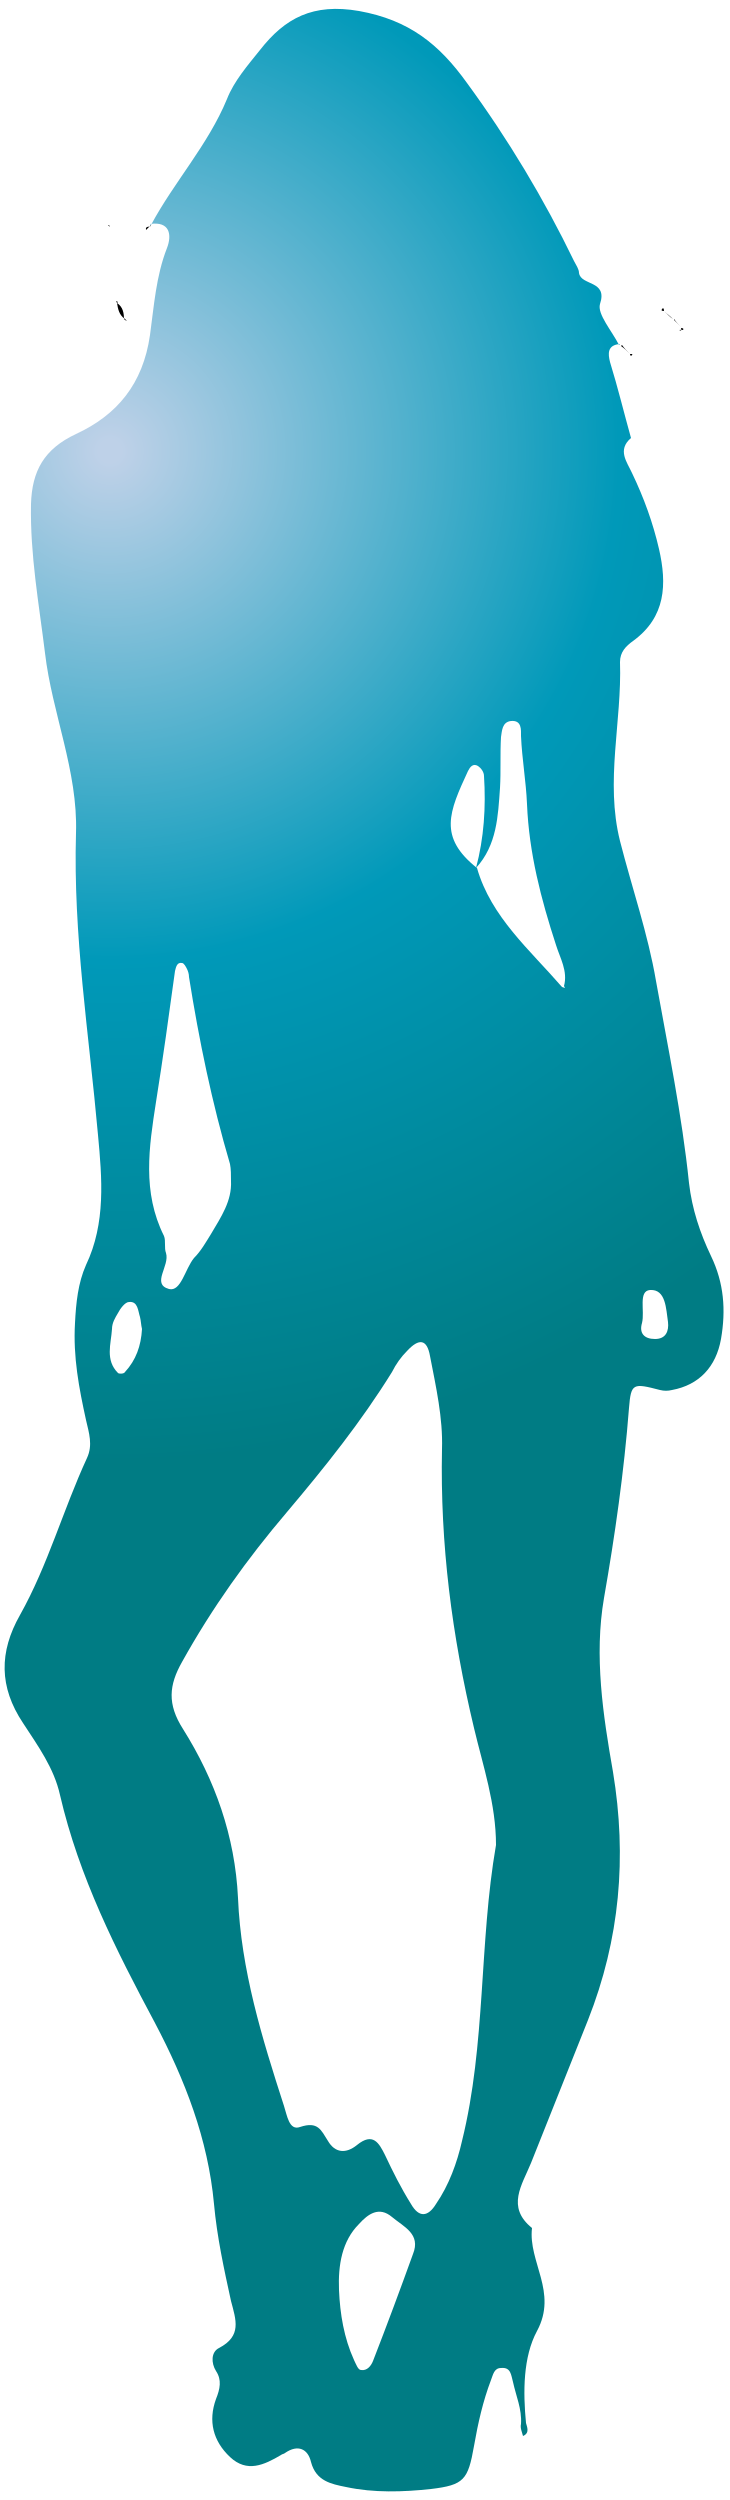
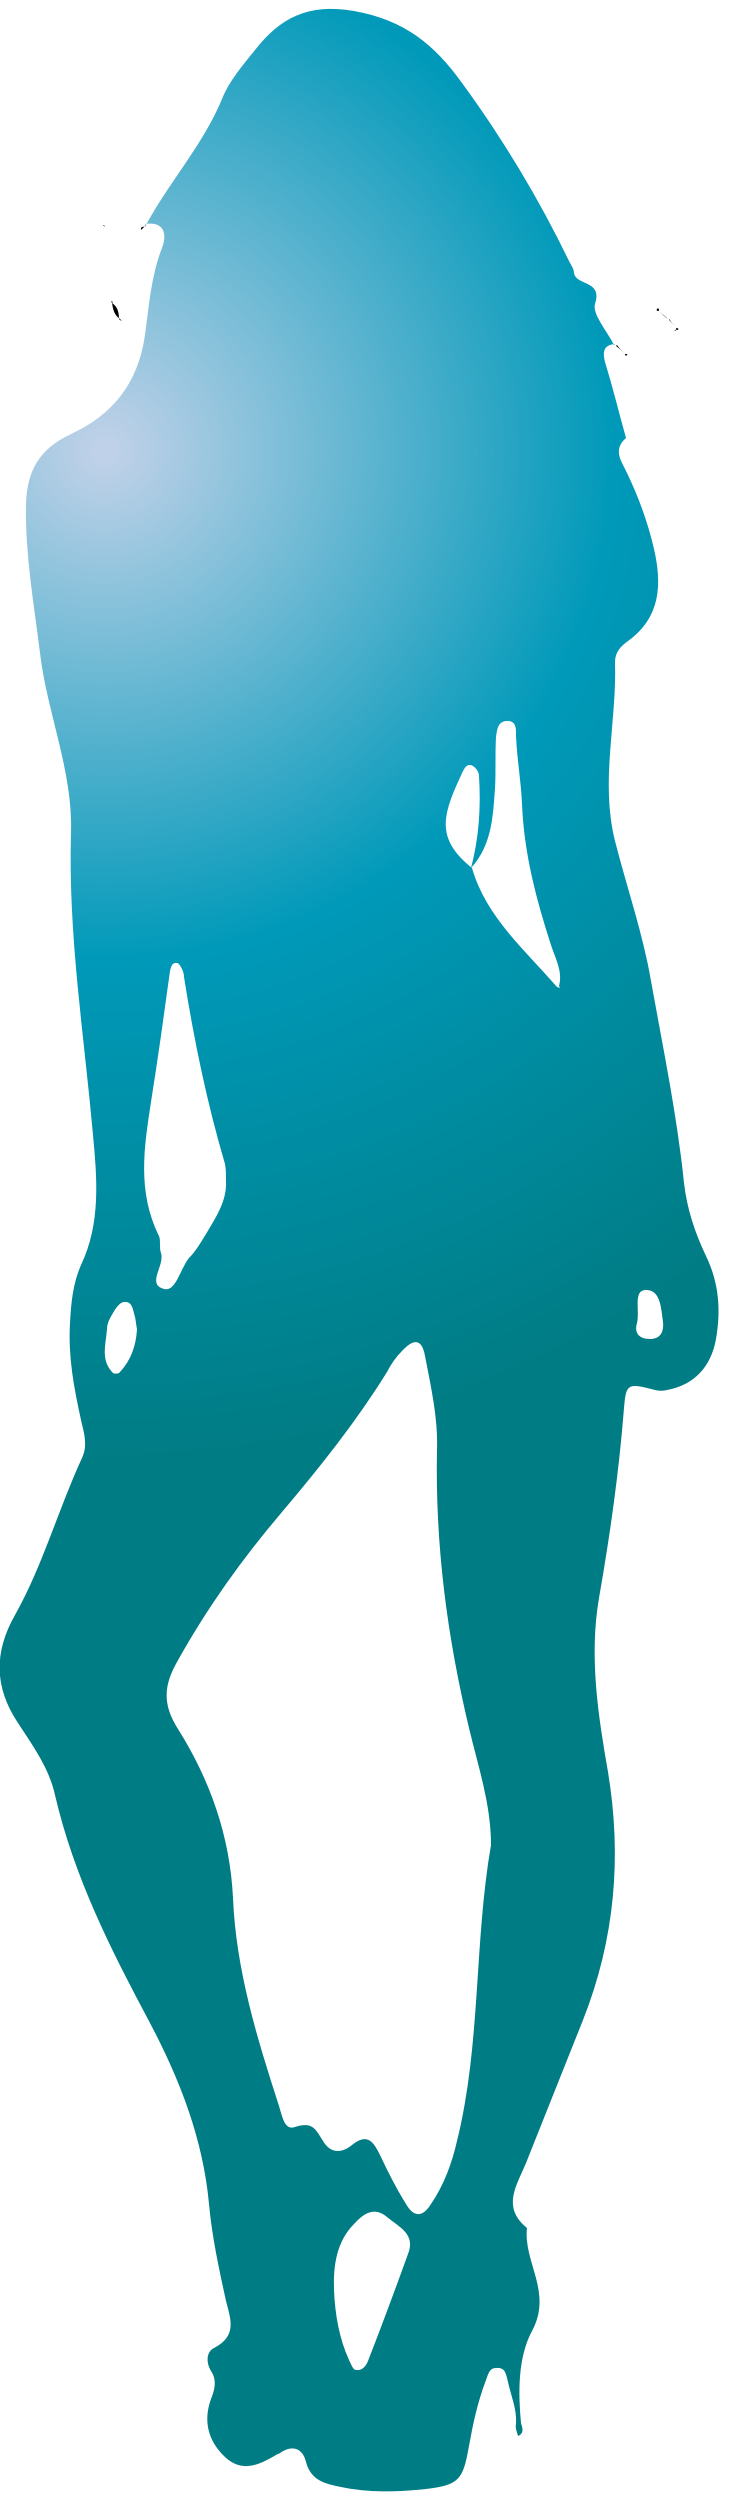
<svg xmlns="http://www.w3.org/2000/svg" version="1.1" id="Layer_1" x="0px" y="0px" viewBox="0 0 73 250" style="enable-background:new 0 0 73 250;" xml:space="preserve">
  <style type="text/css">
	.st0{fill:url(#SVGID_1_);}
</style>
  <g>
-     <radialGradient id="SVGID_1_" cx="11" cy="45.104" r="101.789" gradientUnits="userSpaceOnUse">
+     <radialGradient id="SVGID_1_" cx="10.539" cy="204.896" r="101.789" gradientTransform="matrix(1 0 0 -1 0 250)" gradientUnits="userSpaceOnUse">
      <stop offset="1.123600e-02" style="stop-color:#BED1E8" />
      <stop offset="0.5" style="stop-color:#0099B9" />
      <stop offset="0.994" style="stop-color:#007C84" />
    </radialGradient>
-     <path class="st0" d="M63.1,43.8c-1.4,1.2-0.4,2.4,0.1,3.5c1.2,2.5,2.1,5,2.7,7.6c0.8,3.5,0.7,6.8-2.6,9.2c-0.7,0.5-1.3,1.1-1.3,2.1   c0.2,6-1.5,11.9,0,17.9c1.2,4.7,2.8,9.3,3.6,14c1.2,6.7,2.6,13.4,3.3,20.2c0.3,2.6,1.1,5,2.2,7.3c1.3,2.7,1.5,5.4,1,8.3   c-0.5,2.8-2.2,4.6-4.9,5.1c-0.4,0.1-0.8,0.1-1.2,0c-2.7-0.7-2.9-0.7-3.1,1.8c-0.5,6.4-1.4,12.7-2.5,19c-1,5.8-0.1,11.7,0.9,17.4   c1.4,8.5,0.7,16.7-2.5,24.8c-1.9,4.8-3.8,9.5-5.7,14.3c-0.9,2.2-2.5,4.4,0.1,6.5c-0.4,3.4,2.6,6.4,0.5,10.3   c-1.4,2.6-1.4,6.1-1.1,9.2c0.1,0.4,0.4,1-0.3,1.3c-0.1-0.4-0.3-0.8-0.2-1.2c0.1-1.5-0.5-2.8-0.8-4.2c-0.2-0.7-0.2-1.5-1.2-1.4   c-0.7,0-0.8,0.7-1,1.2c-0.8,2.1-1.3,4.3-1.7,6.6c-0.6,3.4-1,3.9-4.3,4.3c-2.8,0.3-5.7,0.4-8.5-0.2c-1.5-0.3-3-0.6-3.5-2.5   c-0.3-1.3-1.3-1.8-2.6-0.9c-0.1,0.1-0.3,0.1-0.4,0.2c-1.7,1-3.4,1.8-5.1,0.2c-1.7-1.6-2.2-3.6-1.4-5.8c0.4-1,0.6-1.9,0-2.8   c-0.5-0.8-0.5-1.9,0.3-2.3c2.3-1.2,1.7-2.8,1.2-4.7c-0.7-3.2-1.4-6.4-1.7-9.7c-0.6-6.5-2.9-12.4-5.9-18.1   c-3.9-7.3-7.6-14.6-9.5-22.8c-0.6-2.7-2.2-4.9-3.7-7.2c-2.4-3.6-2.4-7.1-0.3-10.8c2.8-5,4.3-10.5,6.7-15.7c0.6-1.3,0.2-2.5-0.1-3.8   c-0.7-3.2-1.3-6.3-1.1-9.7c0.1-2,0.3-4,1.1-5.8c2-4.2,1.6-8.7,1.2-13c-0.9-10.1-2.5-20-2.2-30.2c0.2-6.2-2.4-12-3.1-18   c-0.6-4.9-1.5-9.8-1.4-14.9c0.1-3.3,1.3-5.5,4.5-7c4.1-1.9,6.7-5,7.4-9.9c0.4-2.9,0.6-5.9,1.7-8.7c0.5-1.3,0.3-2.7-1.7-2.4l0.1,0.1   c2.3-4.3,5.7-8,7.6-12.6c0.7-1.8,2.1-3.4,3.3-4.9c2.5-3.2,5.3-4.7,9.9-3.9c5,0.9,8,3.3,10.8,7.2c4.1,5.6,7.7,11.6,10.7,17.8   c0.2,0.4,0.5,0.8,0.5,1.2c0.2,1.3,2.9,0.7,2.1,3.1c-0.3,1,1.2,2.7,1.9,4.1l0.1-0.1c-1.3,0.1-1.2,1-1,1.8   C61.8,38.8,62.4,41.3,63.1,43.8L63.1,43.8z M56.2,98.7l0.3,0.1l-0.1-0.2c0.4-1.5-0.4-2.8-0.8-4.1c-1.5-4.6-2.7-9.2-2.9-14.1   c-0.1-2.3-0.5-4.5-0.6-6.8c0-0.6,0.1-1.6-1-1.5c-0.9,0.1-0.9,1-1,1.6c-0.1,1.7,0,3.4-0.1,5.1c-0.2,2.8-0.3,5.7-2.4,8   c0.8-3,1-6.1,0.8-9.2c0-0.4-0.3-0.8-0.6-1c-0.5-0.3-0.8,0.1-1,0.5c-1.9,4.1-3,6.6,0.9,9.7C49.1,91.7,53,95,56.2,98.7z M49.6,184.5   c0-4.1-1.3-7.9-2.2-11.7c-2.2-9.2-3.4-18.4-3.2-27.9c0.1-3.1-0.6-6.2-1.2-9.3c-0.3-1.7-1.1-1.8-2.3-0.5c-0.6,0.6-1.1,1.3-1.5,2.1   c-3.1,5-6.7,9.5-10.5,14c-4,4.7-7.5,9.6-10.5,15c-1.3,2.3-1.5,4.2,0.1,6.7c3.2,5.1,5.2,10.7,5.5,16.9c0.3,7.2,2.4,14,4.6,20.8   c0.3,0.9,0.5,2.5,1.6,2.1c1.8-0.6,2.1,0.3,2.8,1.4c0.7,1.2,1.8,1.3,2.9,0.4c1.6-1.3,2.2-0.2,2.8,1c0.8,1.7,1.6,3.3,2.6,4.9   c0.8,1.4,1.7,1.3,2.5,0c1.3-1.9,2.1-4.1,2.6-6.3C48.6,204.4,47.9,194.3,49.6,184.5z M23.1,118.1c0-0.6,0-1.2-0.1-1.7   c-1.8-6.1-3.1-12.4-4.1-18.7c0-0.3-0.1-0.6-0.2-0.8c-0.1-0.2-0.3-0.6-0.5-0.6c-0.5-0.1-0.6,0.4-0.7,0.8c-0.6,4.4-1.2,8.7-1.9,13.1   c-0.7,4.5-1.4,9,0.8,13.4c0.2,0.5,0,1.2,0.2,1.7c0.4,1.3-1.5,3.1,0.3,3.6c1.2,0.3,1.6-2,2.5-3.1c0.7-0.7,1.2-1.6,1.7-2.4   C22.1,121.7,23.2,120.1,23.1,118.1z M33.9,229c0.1,2.4,0.5,4.8,1.5,7c0.2,0.4,0.4,1,0.7,1c0.6,0.1,1-0.4,1.2-0.9   c1.4-3.6,2.7-7.1,4-10.7c0.8-2-0.9-2.7-2.1-3.7c-1.3-1.1-2.4-0.3-3.3,0.7C34.2,224.1,33.8,226.5,33.9,229z M14.2,132.9   c-0.1-0.4-0.1-0.8-0.2-1.2c-0.2-0.6-0.2-1.6-1.1-1.5c-0.4,0-0.9,0.7-1.1,1.1c-0.3,0.5-0.6,1-0.6,1.6c-0.1,1.5-0.7,3.1,0.6,4.4   c0.1,0.1,0.6,0.1,0.7-0.1C13.6,136,14.1,134.6,14.2,132.9z M66.8,132.2c-0.2-1.3-0.2-3.3-1.8-3.2c-1.2,0.1-0.5,2.1-0.8,3.3   c-0.3,1,0.2,1.6,1.3,1.6C66.6,133.9,66.9,133.1,66.8,132.2z" />
-     <path d="M15.1,22.5c-0.2,0.2-0.3,0.3-0.5,0.5C14.5,22.5,15.1,22.8,15.1,22.5L15.1,22.5z" />
-     <path d="M11.7,30.3c0.6,0.4,0.7,1,0.7,1.7l0.1-0.1C11.9,31.5,11.8,30.9,11.7,30.3L11.7,30.3z" />
-     <path d="M10.9,22.5L10.9,22.5L10.9,22.5z" />
-     <polygon points="10.8,22.5 11,22.7 10.9,22.5  " />
-     <polygon points="11.8,30.2 11.6,30.1 11.7,30.3  " />
-     <path d="M66.4,31.1c0-0.1,0-0.2-0.1-0.3C66.1,31,66.1,31.1,66.4,31.1L66.4,31.1z" />
-     <path d="M67.3,31.9c-0.3-0.3-0.6-0.5-0.9-0.8l0,0C66.7,31.4,67,31.7,67.3,31.9L67.3,31.9z" />
-     <polygon points="12.5,32 12.7,32.1 12.5,31.9  " />
-     <path d="M68.2,32.8c-0.3-0.3-0.6-0.6-0.8-0.9l0,0.1C67.6,32.2,67.9,32.5,68.2,32.8L68.2,32.8z" />
-     <path d="M68.1,32.8c0.2,0.5-0.5,0.1,0.1,0.2C68.4,33,68.4,32.8,68.1,32.8L68.1,32.8z" />
-     <path d="M63,35.4c-0.3-0.3-0.6-0.6-0.8-0.9l-0.1,0.1C62.4,34.8,62.7,35.1,63,35.4L63,35.4z" />
-     <path d="M63,35.4c0,0.1,0.1,0.2,0.1,0.2C63.3,35.4,63.3,35.4,63,35.4L63,35.4z" />
-     <path d="M63,43.9L63,43.9L63,43.9z" />
+     <path class="st0" d="M62.6,43.8c-1.4,1.2-0.4,2.4,0.1,3.5c1.2,2.5,2.1,5,2.7,7.6c0.8,3.5,0.7,6.8-2.6,9.2c-0.7,0.5-1.3,1.1-1.3,2.1   c0.2,6-1.5,11.9,0,17.9c1.2,4.7,2.8,9.3,3.6,14c1.2,6.7,2.6,13.4,3.3,20.2c0.3,2.6,1.1,5,2.2,7.3c1.3,2.7,1.5,5.4,1,8.3   c-0.5,2.8-2.2,4.6-4.9,5.1c-0.4,0.1-0.8,0.1-1.2,0c-2.7-0.7-2.9-0.7-3.1,1.8c-0.5,6.4-1.4,12.7-2.5,19c-1,5.8-0.1,11.7,0.9,17.4   c1.4,8.5,0.7,16.7-2.5,24.8c-1.9,4.8-3.8,9.5-5.7,14.3c-0.9,2.2-2.5,4.4,0.1,6.5c-0.4,3.4,2.6,6.4,0.5,10.3   c-1.4,2.6-1.4,6.1-1.1,9.2c0.1,0.4,0.4,1-0.3,1.3c-0.1-0.4-0.3-0.8-0.2-1.2c0.1-1.5-0.5-2.8-0.8-4.2c-0.2-0.7-0.2-1.5-1.2-1.4   c-0.7,0-0.8,0.7-1,1.2c-0.8,2.1-1.3,4.3-1.7,6.6c-0.6,3.4-1,3.9-4.3,4.3c-2.8,0.3-5.7,0.4-8.5-0.2c-1.5-0.3-3-0.6-3.5-2.5   c-0.3-1.3-1.3-1.8-2.6-0.9c-0.1,0.1-0.3,0.1-0.4,0.2c-1.7,1-3.4,1.8-5.1,0.2s-2.2-3.6-1.4-5.8c0.4-1,0.6-1.9,0-2.8   c-0.5-0.8-0.5-1.9,0.3-2.3c2.3-1.2,1.7-2.8,1.2-4.7c-0.7-3.2-1.4-6.4-1.7-9.7c-0.6-6.5-2.9-12.4-5.9-18.1   c-3.9-7.3-7.6-14.6-9.5-22.8c-0.6-2.7-2.2-4.9-3.7-7.2c-2.4-3.6-2.4-7.1-0.3-10.8c2.8-5,4.3-10.5,6.7-15.7c0.6-1.3,0.2-2.5-0.1-3.8   c-0.7-3.2-1.3-6.3-1.1-9.7c0.1-2,0.3-4,1.1-5.8c2-4.2,1.6-8.7,1.2-13c-0.9-10.1-2.5-20-2.2-30.2c0.2-6.2-2.4-12-3.1-18   c-0.6-4.9-1.5-9.8-1.4-14.9c0.1-3.3,1.3-5.5,4.5-7c4.1-1.9,6.7-5,7.4-9.9c0.4-2.9,0.6-5.9,1.7-8.7c0.5-1.3,0.3-2.7-1.7-2.4l0.1,0.1   c2.3-4.3,5.7-8,7.6-12.6c0.7-1.8,2.1-3.4,3.3-4.9c2.5-3.2,5.3-4.7,9.9-3.9c5,0.9,8,3.3,10.8,7.2c4.1,5.6,7.7,11.6,10.7,17.8   c0.2,0.4,0.5,0.8,0.5,1.2c0.2,1.3,2.9,0.7,2.1,3.1c-0.3,1,1.2,2.7,1.9,4.1l0.1-0.1c-1.3,0.1-1.2,1-1,1.8   C61.3,38.8,61.9,41.3,62.6,43.8L62.6,43.8z M55.7,98.7l0.3,0.1l-0.1-0.2c0.4-1.5-0.4-2.8-0.8-4.1c-1.5-4.6-2.7-9.2-2.9-14.1   c-0.1-2.3-0.5-4.5-0.6-6.8c0-0.6,0.1-1.6-1-1.5c-0.9,0.1-0.9,1-1,1.6c-0.1,1.7,0,3.4-0.1,5.1c-0.2,2.8-0.3,5.7-2.4,8   c0.8-3,1-6.1,0.8-9.2c0-0.4-0.3-0.8-0.6-1c-0.5-0.3-0.8,0.1-1,0.5c-1.9,4.1-3,6.6,0.9,9.7C48.6,91.7,52.5,95,55.7,98.7z    M49.1,184.5c0-4.1-1.3-7.9-2.2-11.7c-2.2-9.2-3.4-18.4-3.2-27.9c0.1-3.1-0.6-6.2-1.2-9.3c-0.3-1.7-1.1-1.8-2.3-0.5   c-0.6,0.6-1.1,1.3-1.5,2.1c-3.1,5-6.7,9.5-10.5,14c-4,4.7-7.5,9.6-10.5,15c-1.3,2.3-1.5,4.2,0.1,6.7c3.2,5.1,5.2,10.7,5.5,16.9   c0.3,7.2,2.4,14,4.6,20.8c0.3,0.9,0.5,2.5,1.6,2.1c1.8-0.6,2.1,0.3,2.8,1.4c0.7,1.2,1.8,1.3,2.9,0.4c1.6-1.3,2.2-0.2,2.8,1   c0.8,1.7,1.6,3.3,2.6,4.9c0.8,1.4,1.7,1.3,2.5,0c1.3-1.9,2.1-4.1,2.6-6.3C48.1,204.4,47.4,194.3,49.1,184.5z M22.6,118.1   c0-0.6,0-1.2-0.1-1.7c-1.8-6.1-3.1-12.4-4.1-18.7c0-0.3-0.1-0.6-0.2-0.8c-0.1-0.2-0.3-0.6-0.5-0.6c-0.5-0.1-0.6,0.4-0.7,0.8   c-0.6,4.4-1.2,8.7-1.9,13.1c-0.7,4.5-1.4,9,0.8,13.4c0.2,0.5,0,1.2,0.2,1.7c0.4,1.3-1.5,3.1,0.3,3.6c1.2,0.3,1.6-2,2.5-3.1   c0.7-0.7,1.2-1.6,1.7-2.4C21.6,121.7,22.7,120.1,22.6,118.1z M33.4,229c0.1,2.4,0.5,4.8,1.5,7c0.2,0.4,0.4,1,0.7,1   c0.6,0.1,1-0.4,1.2-0.9c1.4-3.6,2.7-7.1,4-10.7c0.8-2-0.9-2.7-2.1-3.7c-1.3-1.1-2.4-0.3-3.3,0.7C33.7,224.1,33.3,226.5,33.4,229z    M13.7,132.9c-0.1-0.4-0.1-0.8-0.2-1.2c-0.2-0.6-0.2-1.6-1.1-1.5c-0.4,0-0.9,0.7-1.1,1.1c-0.3,0.5-0.6,1-0.6,1.6   c-0.1,1.5-0.7,3.1,0.6,4.4c0.1,0.1,0.6,0.1,0.7-0.1C13.1,136,13.6,134.6,13.7,132.9z M66.3,132.2c-0.2-1.3-0.2-3.3-1.8-3.2   c-1.2,0.1-0.5,2.1-0.8,3.3c-0.3,1,0.2,1.6,1.3,1.6C66.1,133.9,66.4,133.1,66.3,132.2z" />
+     <path d="M14.6,22.5c-0.2,0.2-0.3,0.3-0.5,0.5C14,22.5,14.6,22.8,14.6,22.5L14.6,22.5z" />
+     <path d="M11.2,30.3c0.6,0.4,0.7,1,0.7,1.7l0.1-0.1C11.4,31.5,11.3,30.9,11.2,30.3L11.2,30.3z" />
+     <path d="M10.4,22.5L10.4,22.5L10.4,22.5z" />
+     <polygon points="10.3,22.5 10.5,22.7 10.4,22.5  " />
+     <polygon points="11.3,30.2 11.1,30.1 11.2,30.3  " />
+     <path d="M65.9,31.1c0-0.1,0-0.2-0.1-0.3C65.6,31,65.6,31.1,65.9,31.1L65.9,31.1z" />
+     <path d="M66.8,31.9c-0.3-0.3-0.6-0.5-0.9-0.8l0,0C66.2,31.4,66.5,31.7,66.8,31.9L66.8,31.9z" />
+     <polygon points="12,32 12.2,32.1 12,31.9  " />
+     <path d="M67.7,32.8c-0.3-0.3-0.6-0.6-0.8-0.9V32C67.1,32.2,67.4,32.5,67.7,32.8L67.7,32.8z" />
+     <path d="M67.6,32.8c0.2,0.5-0.5,0.1,0.1,0.2C67.9,33,67.9,32.8,67.6,32.8L67.6,32.8z" />
+     <path d="M62.5,35.4c-0.3-0.3-0.6-0.6-0.8-0.9l-0.1,0.1C61.9,34.8,62.2,35.1,62.5,35.4L62.5,35.4z" />
+     <path d="M62.5,35.4c0,0.1,0.1,0.2,0.1,0.2C62.8,35.4,62.8,35.4,62.5,35.4L62.5,35.4z" />
+     <path d="M62.5,43.9L62.5,43.9L62.5,43.9z" />
  </g>
</svg>
